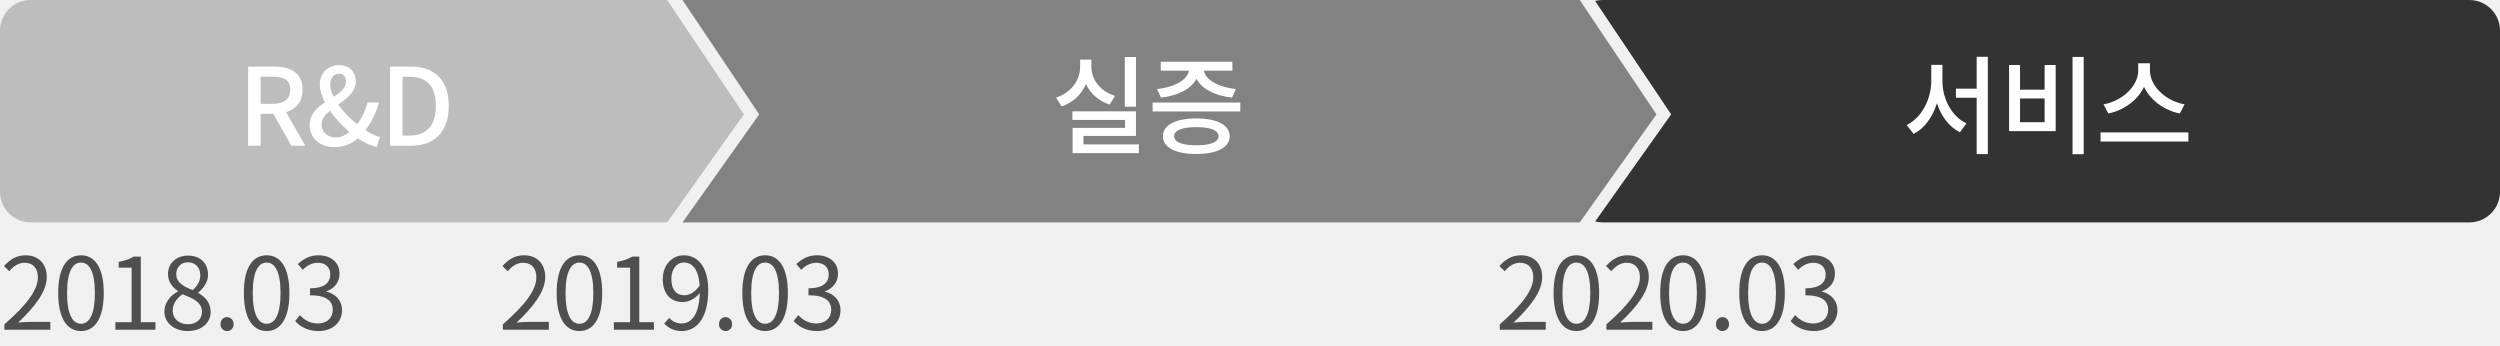
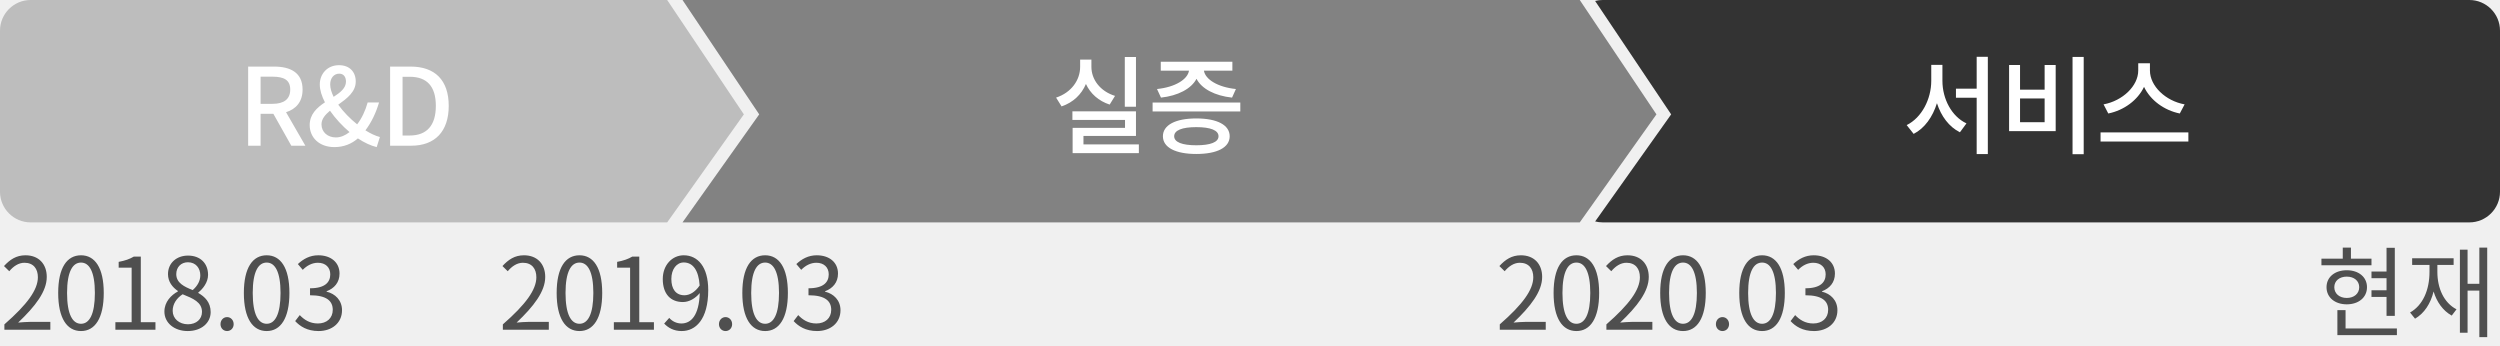
<svg xmlns="http://www.w3.org/2000/svg" width="326" height="45" viewBox="0 0 326 45" fill="none">
  <path d="M0.572 43H6.565V41.973H3.926C3.445 41.973 2.86 42.025 2.366 42.064C4.602 39.945 6.097 38.008 6.097 36.11C6.097 34.407 5.031 33.289 3.328 33.289C2.119 33.289 1.3 33.848 0.52 34.693L1.209 35.369C1.729 34.745 2.405 34.264 3.185 34.264C4.368 34.264 4.94 35.057 4.94 36.149C4.94 37.787 3.562 39.685 0.572 42.298V43ZM10.565 43.169C12.372 43.169 13.529 41.518 13.529 38.203C13.529 34.901 12.372 33.289 10.565 33.289C8.745 33.289 7.588 34.888 7.588 38.203C7.588 41.518 8.745 43.169 10.565 43.169ZM10.565 42.22C9.473 42.22 8.745 41.011 8.745 38.203C8.745 35.421 9.473 34.238 10.565 34.238C11.644 34.238 12.372 35.421 12.372 38.203C12.372 41.011 11.644 42.22 10.565 42.22ZM15.046 43H20.272V42.012H18.361V33.458H17.451C16.931 33.77 16.32 33.991 15.475 34.147V34.901H17.165V42.012H15.046V43ZM24.48 43.169C26.274 43.169 27.47 42.09 27.47 40.699C27.47 39.399 26.69 38.684 25.858 38.203V38.138C26.43 37.696 27.132 36.838 27.132 35.837C27.132 34.368 26.144 33.328 24.519 33.328C23.037 33.328 21.906 34.29 21.906 35.746C21.906 36.747 22.491 37.462 23.193 37.943V38.008C22.322 38.476 21.438 39.36 21.438 40.634C21.438 42.103 22.725 43.169 24.48 43.169ZM25.13 37.826C24.012 37.384 22.985 36.89 22.985 35.746C22.985 34.823 23.622 34.199 24.506 34.199C25.533 34.199 26.118 34.966 26.118 35.902C26.118 36.604 25.78 37.254 25.13 37.826ZM24.506 42.285C23.362 42.285 22.517 41.544 22.517 40.53C22.517 39.62 23.05 38.866 23.817 38.372C25.169 38.918 26.339 39.399 26.339 40.673C26.339 41.622 25.598 42.285 24.506 42.285ZM29.611 43.169C30.079 43.169 30.469 42.805 30.469 42.272C30.469 41.726 30.079 41.349 29.611 41.349C29.143 41.349 28.753 41.726 28.753 42.272C28.753 42.805 29.143 43.169 29.611 43.169ZM34.776 43.169C36.583 43.169 37.74 41.518 37.74 38.203C37.74 34.901 36.583 33.289 34.776 33.289C32.956 33.289 31.799 34.888 31.799 38.203C31.799 41.518 32.956 43.169 34.776 43.169ZM34.776 42.22C33.684 42.22 32.956 41.011 32.956 38.203C32.956 35.421 33.684 34.238 34.776 34.238C35.855 34.238 36.583 35.421 36.583 38.203C36.583 41.011 35.855 42.22 34.776 42.22ZM41.545 43.169C43.235 43.169 44.6 42.155 44.6 40.452C44.6 39.152 43.703 38.294 42.585 38.034V37.982C43.586 37.605 44.275 36.838 44.275 35.681C44.275 34.173 43.105 33.289 41.506 33.289C40.401 33.289 39.556 33.77 38.841 34.433L39.478 35.187C40.011 34.641 40.687 34.264 41.454 34.264C42.442 34.264 43.066 34.862 43.066 35.772C43.066 36.799 42.39 37.592 40.427 37.592V38.502C42.624 38.502 43.391 39.269 43.391 40.4C43.391 41.505 42.585 42.181 41.454 42.181C40.375 42.181 39.647 41.674 39.088 41.089L38.49 41.869C39.114 42.545 40.05 43.169 41.545 43.169Z" fill="#4F4F4F" />
  <path d="M65.572 43H71.565V41.973H68.926C68.445 41.973 67.86 42.025 67.366 42.064C69.602 39.945 71.097 38.008 71.097 36.11C71.097 34.407 70.031 33.289 68.328 33.289C67.119 33.289 66.3 33.848 65.52 34.693L66.209 35.369C66.729 34.745 67.405 34.264 68.185 34.264C69.368 34.264 69.94 35.057 69.94 36.149C69.94 37.787 68.562 39.685 65.572 42.298V43ZM75.565 43.169C77.372 43.169 78.529 41.518 78.529 38.203C78.529 34.901 77.372 33.289 75.565 33.289C73.745 33.289 72.588 34.888 72.588 38.203C72.588 41.518 73.745 43.169 75.565 43.169ZM75.565 42.22C74.473 42.22 73.745 41.011 73.745 38.203C73.745 35.421 74.473 34.238 75.565 34.238C76.644 34.238 77.372 35.421 77.372 38.203C77.372 41.011 76.644 42.22 75.565 42.22ZM80.046 43H85.272V42.012H83.361V33.458H82.451C81.931 33.77 81.32 33.991 80.475 34.147V34.901H82.165V42.012H80.046V43ZM87.543 36.383C87.543 35.083 88.245 34.225 89.155 34.225C90.377 34.225 91.105 35.265 91.235 37.228C90.624 38.125 89.896 38.502 89.246 38.502C88.115 38.502 87.543 37.67 87.543 36.383ZM88.895 43.169C90.689 43.169 92.353 41.687 92.353 37.826C92.353 34.797 90.988 33.289 89.155 33.289C87.673 33.289 86.425 34.537 86.425 36.383C86.425 38.359 87.465 39.386 89.051 39.386C89.844 39.386 90.663 38.931 91.248 38.216C91.157 41.167 90.091 42.181 88.856 42.181C88.245 42.181 87.66 41.908 87.27 41.453L86.607 42.194C87.14 42.753 87.868 43.169 88.895 43.169ZM94.611 43.169C95.079 43.169 95.469 42.805 95.469 42.272C95.469 41.726 95.079 41.349 94.611 41.349C94.143 41.349 93.753 41.726 93.753 42.272C93.753 42.805 94.143 43.169 94.611 43.169ZM99.776 43.169C101.583 43.169 102.74 41.518 102.74 38.203C102.74 34.901 101.583 33.289 99.776 33.289C97.956 33.289 96.799 34.888 96.799 38.203C96.799 41.518 97.956 43.169 99.776 43.169ZM99.776 42.22C98.684 42.22 97.956 41.011 97.956 38.203C97.956 35.421 98.684 34.238 99.776 34.238C100.855 34.238 101.583 35.421 101.583 38.203C101.583 41.011 100.855 42.22 99.776 42.22ZM106.545 43.169C108.235 43.169 109.6 42.155 109.6 40.452C109.6 39.152 108.703 38.294 107.585 38.034V37.982C108.586 37.605 109.275 36.838 109.275 35.681C109.275 34.173 108.105 33.289 106.506 33.289C105.401 33.289 104.556 33.77 103.841 34.433L104.478 35.187C105.011 34.641 105.687 34.264 106.454 34.264C107.442 34.264 108.066 34.862 108.066 35.772C108.066 36.799 107.39 37.592 105.427 37.592V38.502C107.624 38.502 108.391 39.269 108.391 40.4C108.391 41.505 107.585 42.181 106.454 42.181C105.375 42.181 104.647 41.674 104.088 41.089L103.49 41.869C104.114 42.545 105.05 43.169 106.545 43.169Z" fill="#4F4F4F" />
  <path d="M195.572 43H201.565V41.973H198.926C198.445 41.973 197.86 42.025 197.366 42.064C199.602 39.945 201.097 38.008 201.097 36.11C201.097 34.407 200.031 33.289 198.328 33.289C197.119 33.289 196.3 33.848 195.52 34.693L196.209 35.369C196.729 34.745 197.405 34.264 198.185 34.264C199.368 34.264 199.94 35.057 199.94 36.149C199.94 37.787 198.562 39.685 195.572 42.298V43ZM205.565 43.169C207.372 43.169 208.529 41.518 208.529 38.203C208.529 34.901 207.372 33.289 205.565 33.289C203.745 33.289 202.588 34.888 202.588 38.203C202.588 41.518 203.745 43.169 205.565 43.169ZM205.565 42.22C204.473 42.22 203.745 41.011 203.745 38.203C203.745 35.421 204.473 34.238 205.565 34.238C206.644 34.238 207.372 35.421 207.372 38.203C207.372 41.011 206.644 42.22 205.565 42.22ZM209.474 43H215.467V41.973H212.828C212.347 41.973 211.762 42.025 211.268 42.064C213.504 39.945 214.999 38.008 214.999 36.11C214.999 34.407 213.933 33.289 212.23 33.289C211.021 33.289 210.202 33.848 209.422 34.693L210.111 35.369C210.631 34.745 211.307 34.264 212.087 34.264C213.27 34.264 213.842 35.057 213.842 36.149C213.842 37.787 212.464 39.685 209.474 42.298V43ZM219.467 43.169C221.274 43.169 222.431 41.518 222.431 38.203C222.431 34.901 221.274 33.289 219.467 33.289C217.647 33.289 216.49 34.888 216.49 38.203C216.49 41.518 217.647 43.169 219.467 43.169ZM219.467 42.22C218.375 42.22 217.647 41.011 217.647 38.203C217.647 35.421 218.375 34.238 219.467 34.238C220.546 34.238 221.274 35.421 221.274 38.203C221.274 41.011 220.546 42.22 219.467 42.22ZM224.611 43.169C225.079 43.169 225.469 42.805 225.469 42.272C225.469 41.726 225.079 41.349 224.611 41.349C224.143 41.349 223.753 41.726 223.753 42.272C223.753 42.805 224.143 43.169 224.611 43.169ZM229.776 43.169C231.583 43.169 232.74 41.518 232.74 38.203C232.74 34.901 231.583 33.289 229.776 33.289C227.956 33.289 226.799 34.888 226.799 38.203C226.799 41.518 227.956 43.169 229.776 43.169ZM229.776 42.22C228.684 42.22 227.956 41.011 227.956 38.203C227.956 35.421 228.684 34.238 229.776 34.238C230.855 34.238 231.583 35.421 231.583 38.203C231.583 41.011 230.855 42.22 229.776 42.22ZM236.545 43.169C238.235 43.169 239.6 42.155 239.6 40.452C239.6 39.152 238.703 38.294 237.585 38.034V37.982C238.586 37.605 239.275 36.838 239.275 35.681C239.275 34.173 238.105 33.289 236.506 33.289C235.401 33.289 234.556 33.77 233.841 34.433L234.478 35.187C235.011 34.641 235.687 34.264 236.454 34.264C237.442 34.264 238.066 34.862 238.066 35.772C238.066 36.799 237.39 37.592 235.427 37.592V38.502C237.624 38.502 238.391 39.269 238.391 40.4C238.391 41.505 237.585 42.181 236.454 42.181C235.375 42.181 234.647 41.674 234.088 41.089L233.49 41.869C234.114 42.545 235.05 43.169 236.545 43.169Z" fill="#4F4F4F" />
  <path fill-rule="evenodd" clip-rule="evenodd" d="M208.007 28.876L217.919 14.914L208.003 0.125C208.322 0.043 208.656 0 209 0H322C324.209 0 326 1.791 326 4V25C326 27.209 324.209 29 322 29H209C208.657 29 208.325 28.957 208.007 28.876Z" fill="#333333" />
  <path fill-rule="evenodd" clip-rule="evenodd" d="M4 0C1.791 0 0 1.791 0 4V25C0 27.209 1.791 29 4 29H87L97 14.914L87 0H4Z" fill="#BDBDBD" />
  <path d="M32.358 19H33.982V14.842H35.648L37.986 19H39.82L37.3 14.632C38.602 14.226 39.456 13.274 39.456 11.678C39.456 9.452 37.86 8.682 35.732 8.682H32.358V19ZM33.982 13.54V9.998H35.536C37.034 9.998 37.846 10.432 37.846 11.678C37.846 12.924 37.034 13.54 35.536 13.54H33.982ZM43.057 11.006C43.057 10.194 43.533 9.606 44.233 9.606C44.849 9.606 45.115 10.082 45.115 10.642C45.115 11.482 44.388 12.056 43.505 12.63C43.225 12.056 43.057 11.51 43.057 11.006ZM43.603 19.182C44.849 19.182 45.858 18.748 46.669 18.048C47.51 18.608 48.364 19 49.12 19.182L49.539 17.866C48.98 17.726 48.322 17.418 47.65 16.998C48.462 15.92 49.035 14.688 49.428 13.358H47.944C47.636 14.464 47.173 15.43 46.572 16.214C45.661 15.486 44.766 14.576 44.108 13.652C45.242 12.84 46.389 11.986 46.389 10.628C46.389 9.368 45.578 8.5 44.206 8.5C42.694 8.5 41.7 9.62 41.7 11.02C41.7 11.734 41.952 12.532 42.371 13.344C41.322 14.044 40.383 14.898 40.383 16.312C40.383 17.936 41.63 19.182 43.603 19.182ZM41.923 16.214C41.923 15.514 42.4 14.968 43.029 14.436C43.73 15.444 44.626 16.41 45.578 17.222C45.032 17.656 44.429 17.922 43.8 17.922C42.736 17.922 41.923 17.236 41.923 16.214ZM50.87 19H53.628C56.708 19 58.514 17.152 58.514 13.806C58.514 10.446 56.708 8.682 53.544 8.682H50.87V19ZM52.494 17.67V10.012H53.432C55.644 10.012 56.834 11.23 56.834 13.806C56.834 16.368 55.644 17.67 53.432 17.67H52.494Z" fill="white" />
  <path fill-rule="evenodd" clip-rule="evenodd" d="M99 14.914L89 0H206L216 14.914L206 29H89L99 14.914Z" fill="#828282" />
  <path d="M148.13 7.436H146.674V13.918H148.13V7.436ZM145.4 12.504C143.454 11.902 142.32 10.362 142.32 8.724V7.772H140.85V8.724C140.85 10.432 139.716 12.07 137.714 12.728L138.428 13.876C139.954 13.358 141.032 12.308 141.606 10.95C142.18 12.196 143.244 13.162 144.7 13.638L145.4 12.504ZM141.284 18.832V17.726H148.13V14.52H139.842V15.64H146.702V16.676H139.87V19.966H148.508V18.832H141.284ZM151.391 12.728C153.603 12.49 155.339 11.58 156.025 10.278C156.697 11.58 158.419 12.49 160.659 12.728L161.163 11.608C158.811 11.37 157.173 10.362 156.991 9.214H160.701V8.052H151.363V9.214H155.045C154.863 10.362 153.225 11.37 150.873 11.608L151.391 12.728ZM155.997 18.944C154.149 18.944 153.113 18.538 153.113 17.768C153.113 16.984 154.149 16.578 155.997 16.578C157.845 16.578 158.895 16.984 158.895 17.768C158.895 18.538 157.845 18.944 155.997 18.944ZM155.997 15.444C153.295 15.444 151.643 16.298 151.643 17.768C151.643 19.238 153.295 20.078 155.997 20.078C158.713 20.078 160.351 19.238 160.351 17.768C160.351 16.298 158.713 15.444 155.997 15.444ZM150.299 13.372V14.534H161.737V13.372H150.299Z" fill="white" />
  <path d="M253.292 8.458H251.836V10.544C251.836 12.91 250.604 15.346 248.63 16.312L249.54 17.46C250.982 16.718 252.018 15.248 252.578 13.456C253.124 15.15 254.146 16.536 255.574 17.25L256.428 16.088C254.496 15.192 253.292 12.896 253.292 10.544V8.458ZM257.758 7.408V11.566H255.056V12.742H257.758V20.092H259.214V7.408H257.758ZM270.259 7.422V20.106H271.715V7.422H270.259ZM261.985 8.472V17.096H268.061V8.472H266.619V11.692H263.413V8.472H261.985ZM263.413 12.84H266.619V15.934H263.413V12.84ZM284.874 13.61C282.382 13.162 280.352 11.216 280.352 9.2V8.248H278.826V9.2C278.826 11.202 276.796 13.148 274.304 13.61L274.92 14.8C276.978 14.38 278.756 13.064 279.582 11.328C280.408 13.064 282.186 14.38 284.244 14.8L284.874 13.61ZM273.912 17.264V18.454H285.364V17.264H273.912Z" fill="white" />
+   <path d="M309.241 35.408V36.279H311.204V37.852H309.241V38.723H311.204V41.193H312.283V32.314H311.204V35.408H309.241ZM309.241 33.731H306.563V32.288H305.497V33.731H302.715V34.589H309.241V33.731ZM304.392 37.449C304.392 36.63 305.055 36.071 306.017 36.071C306.979 36.071 307.642 36.63 307.642 37.449C307.642 38.281 306.979 38.853 306.017 38.853C305.055 38.853 304.392 38.281 304.392 37.449ZM308.656 37.449C308.656 36.123 307.564 35.239 306.017 35.239C304.47 35.239 303.378 36.123 303.378 37.449C303.378 38.788 304.47 39.685 306.017 39.685C307.564 39.685 308.656 38.788 308.656 37.449ZM305.861 42.831V40.439H304.795V43.702H312.556V42.831H305.861ZM317.833 34.55H319.952V33.679H314.544V34.55H316.806V35.46C316.806 37.826 315.935 39.815 314.271 40.751L314.921 41.557C316.13 40.855 316.949 39.594 317.339 38.008C317.755 39.386 318.561 40.517 319.705 41.154L320.329 40.335C318.678 39.477 317.833 37.592 317.833 35.46V34.55ZM323.306 32.288V37.007H321.772V32.561H320.771V43.39H321.772V37.891H323.306V43.962H324.333V32.288H323.306Z" fill="#4F4F4F" />
</svg>
